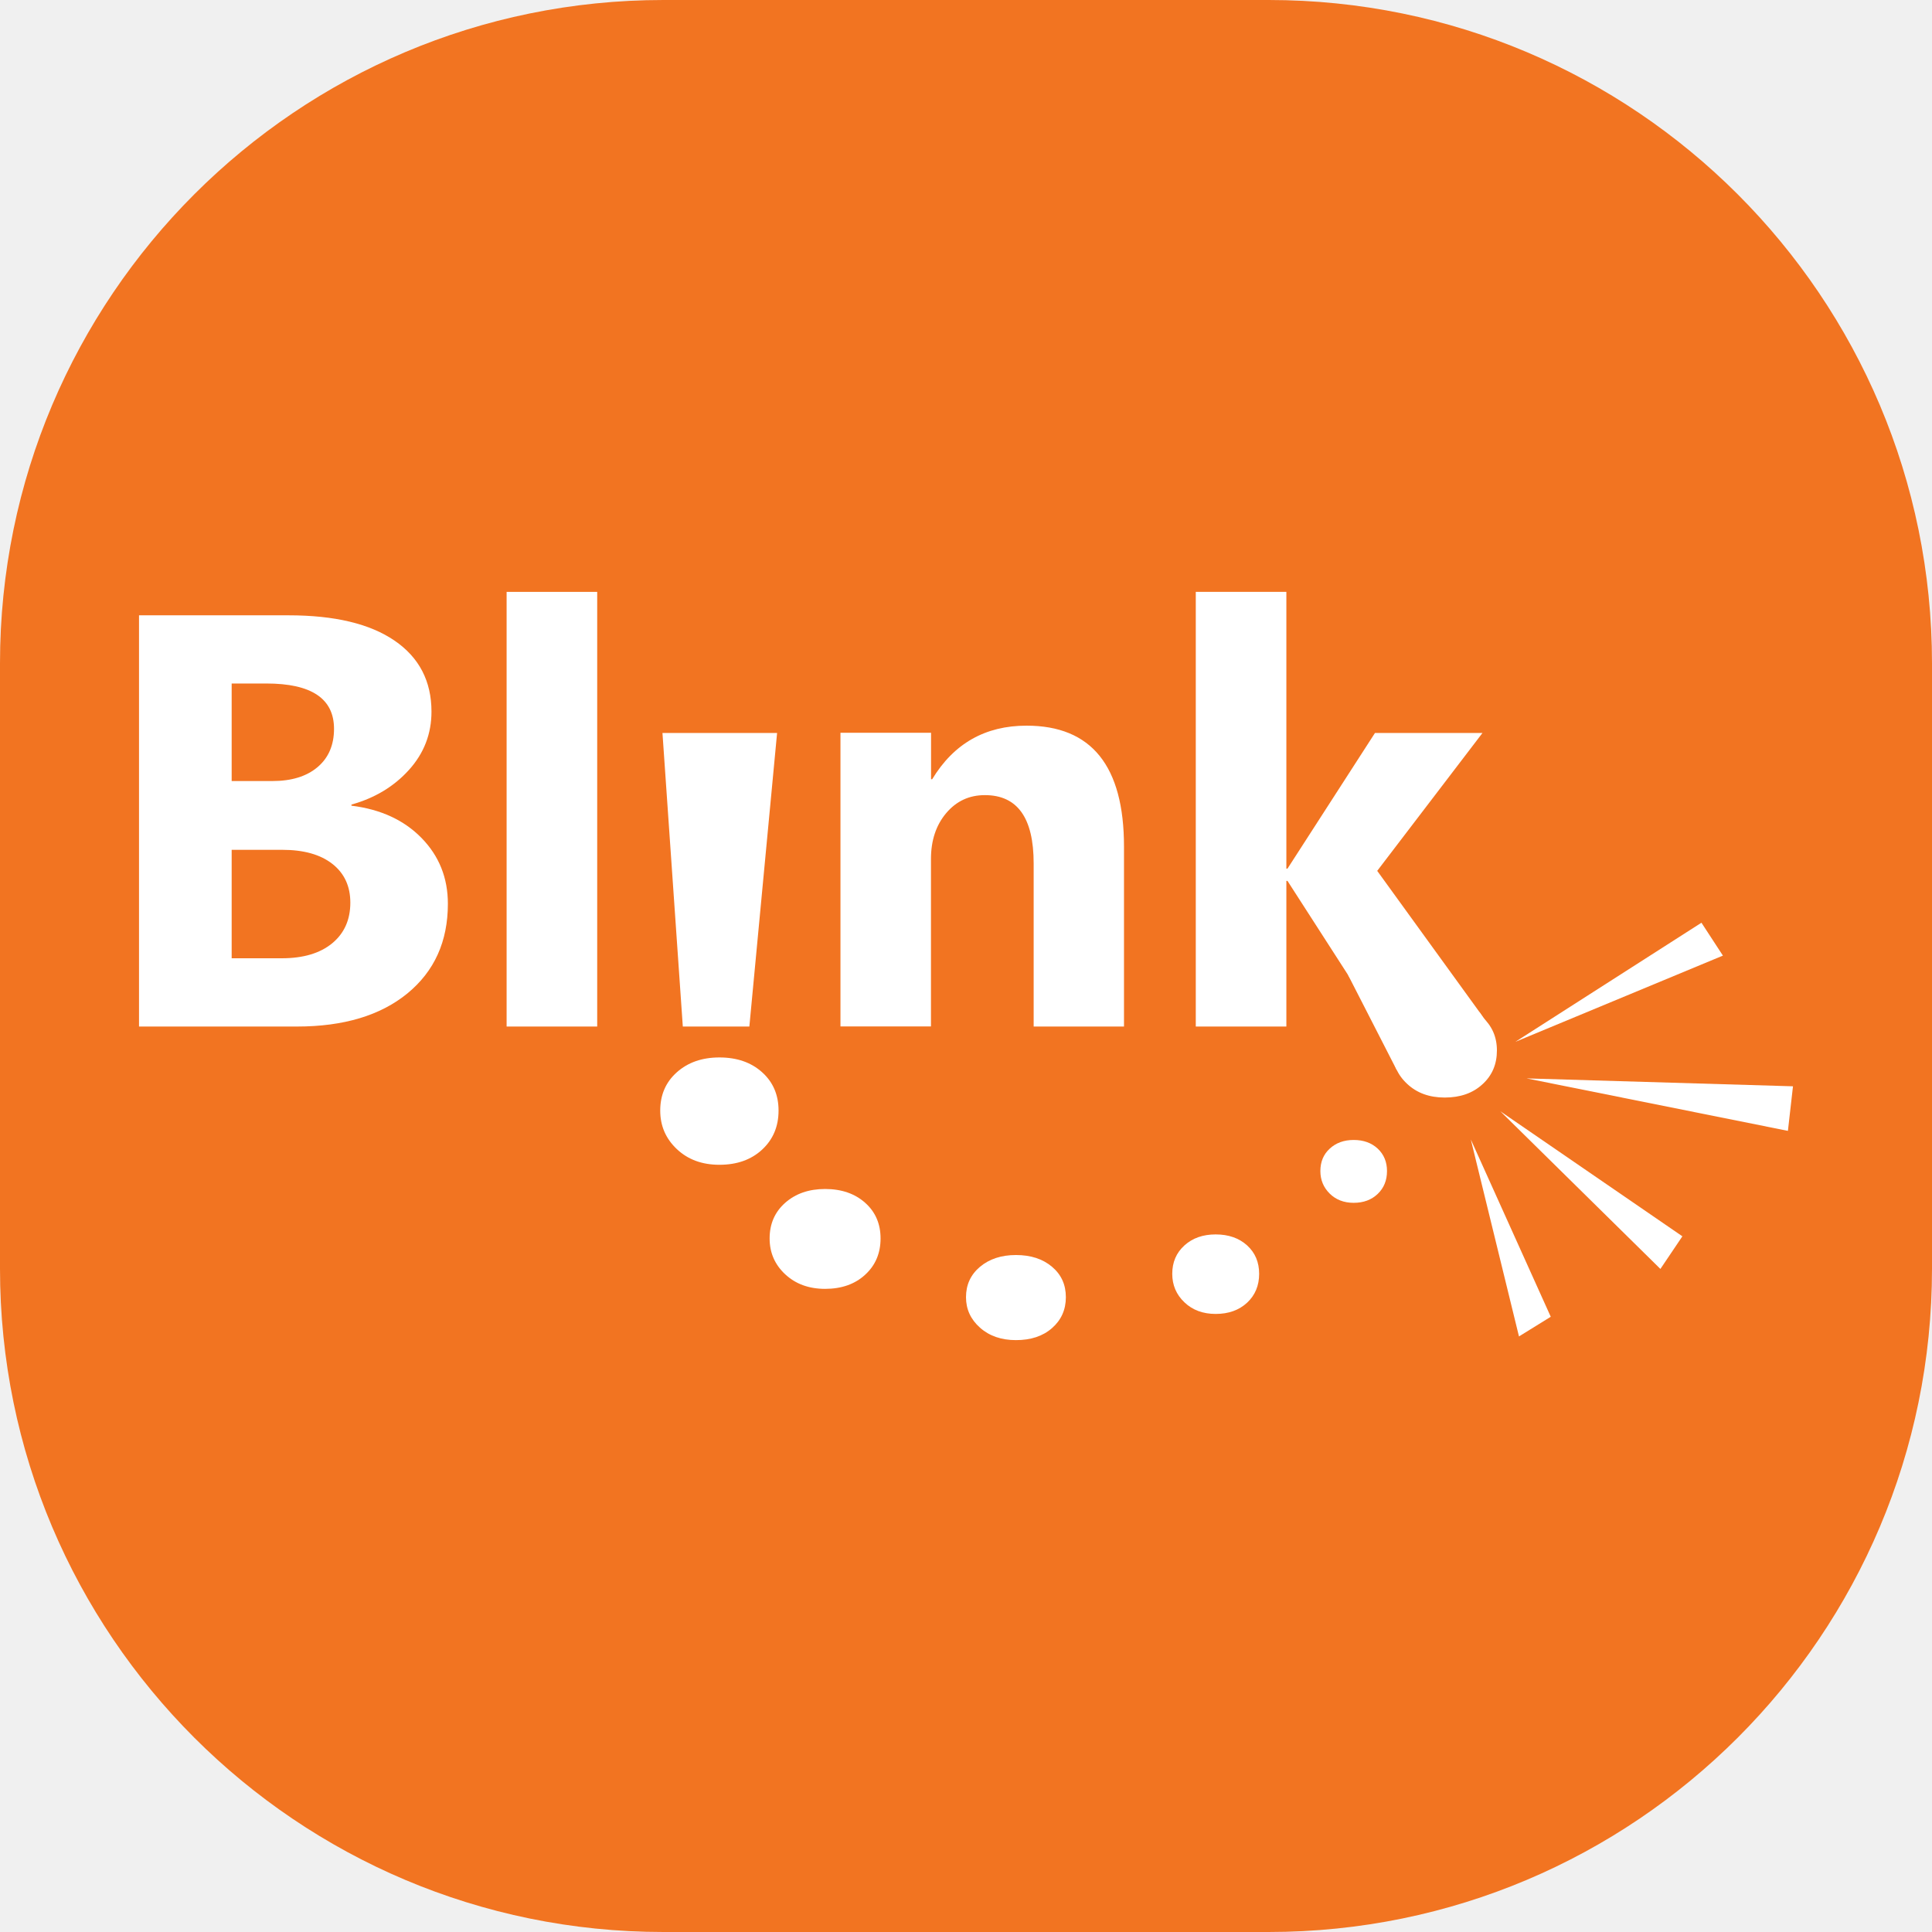
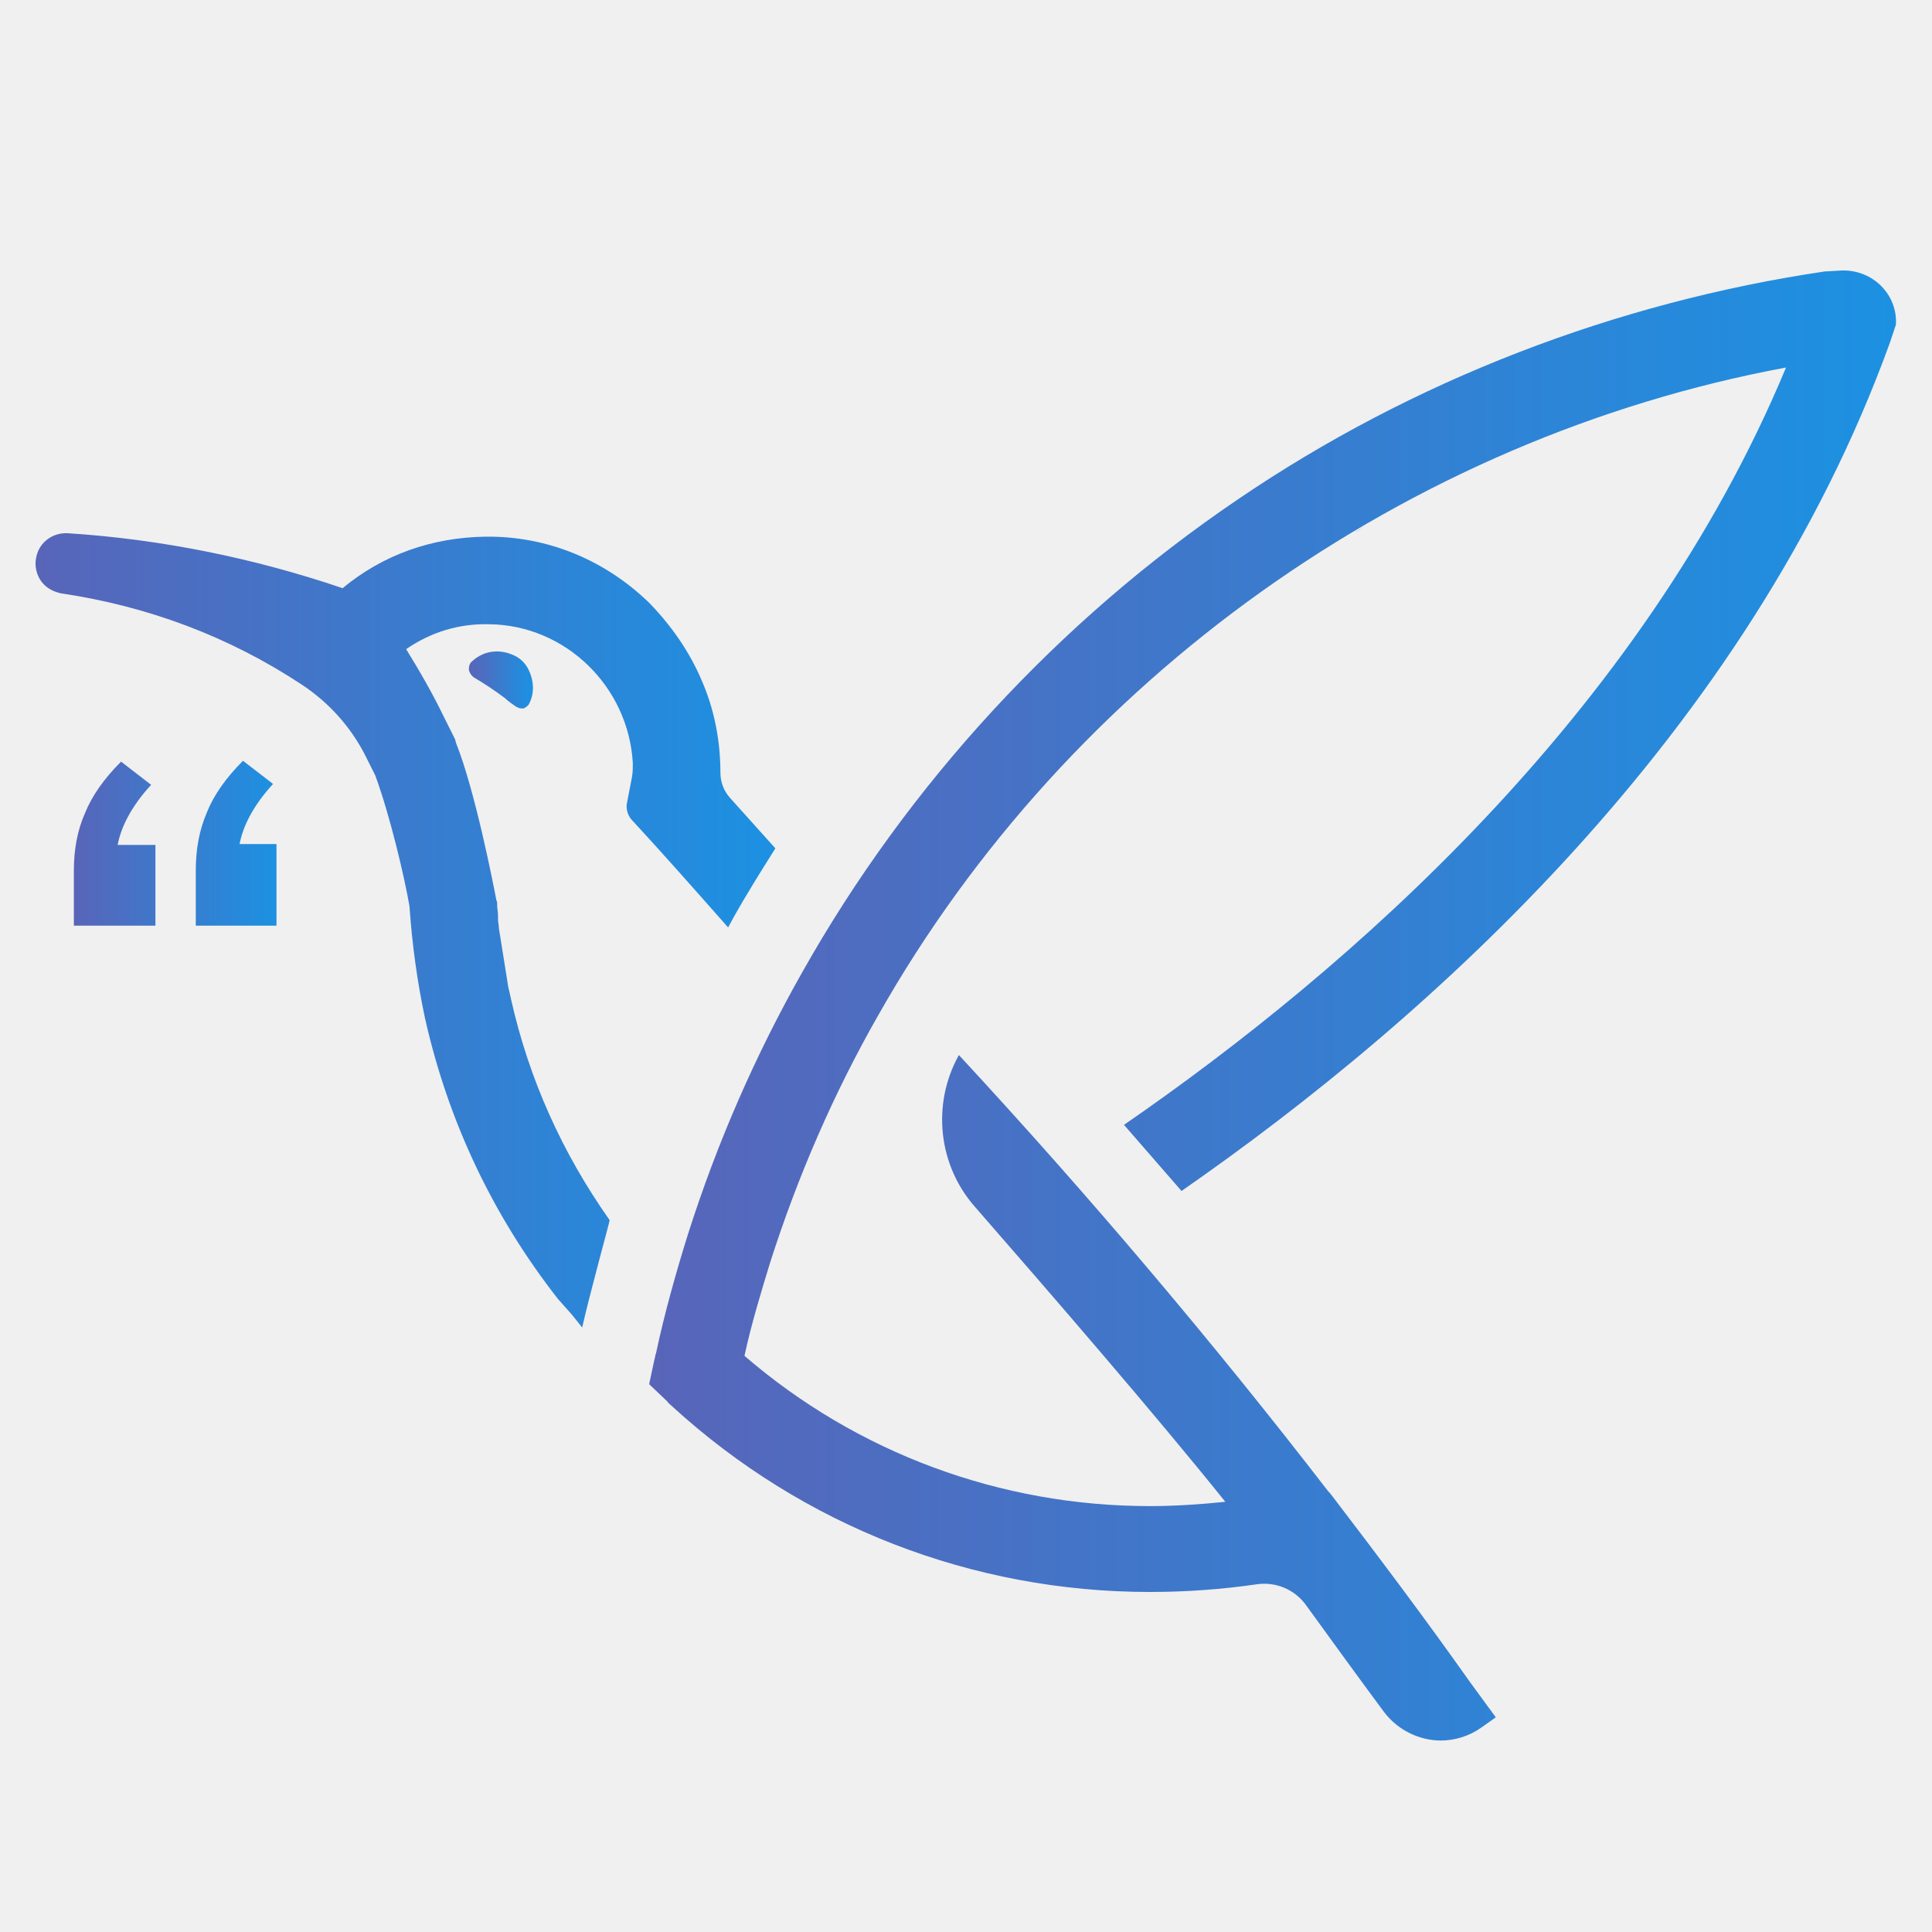
<svg xmlns="http://www.w3.org/2000/svg" version="1.1" id="Layer_1" x="0px" y="0px" viewBox="0 0 225 225" style="enable-background:new 0 0 225 225;" xml:space="preserve">
  <style type="text/css">
- 	.st0{fill:#F27421;}
- 	.st1{fill:#FFFFFF;}
+ 	.st0{fill:url(#SVGID_1_);}
+ 	.st1{fill:url(#SVGID_00000116199118482740235860000002191082686274657469_);}
+ 	.st2{fill:url(#SVGID_00000139271857939452842080000011543022795322475684_);}
+ 	.st3{fill:url(#SVGID_00000024697420916250969570000016022574979334274717_);}
+ 	.st4{fill:url(#SVGID_00000064321091097559792930000010130771077523256467_);}
+ 	.st5{fill:url(#SVGID_00000054245878012675582110000013936855651554812599_);}
</style>
  <g>
    <g>
-       <path class="st0" d="M147.74,225H77.26C34.59,225,0,190.41,0,147.74l0-70.49C0,34.59,34.59,0,77.26,0l70.49,0    C190.41,0,225,34.59,225,77.26v70.49C225,190.41,190.41,225,147.74,225z" />
+       <g>
+         <g>
+           <g>
+             <linearGradient id="SVGID_1_" gradientUnits="userSpaceOnUse" x1="157.856" y1="164.35" x2="158.894" y2="164.35" gradientTransform="matrix(1 0 0 -1 0 226)">
+               <stop offset="0" style="stop-color:#5865B9" />
+               <stop offset="1" style="stop-color:#1C91E2" />
+             </linearGradient>
+             <path class="st0" d="M158.8,61.4c-0.3,0.2-0.7,0.4-1,0.6C158.2,61.8,158.5,61.6,158.8,61.4C158.9,61.4,158.8,61.4,158.8,61.4z" />
+             <linearGradient id="SVGID_00000159435975775544611770000005284370467728314534_" gradientUnits="userSpaceOnUse" x1="75.626" y1="108.951" x2="220.836" y2="108.951" gradientTransform="matrix(1 0 0 -1 0 226)">
+               <stop offset="0" style="stop-color:#5865B9" />
+               <stop offset="1" style="stop-color:#1C91E2" />
+             </linearGradient>
+             <path style="fill:url(#SVGID_00000159435975775544611770000005284370467728314534_);" d="M220.8,37.8L220.8,37.8l-0.1,0.3       c-0.2,0.6-0.4,1.2-0.6,1.8c-16.5,45.6-53.7,78.8-82.5,98.8l-6.7-7.7c26.1-18,60.3-47.8,77.1-88.2       C163.9,51,124.5,79,102.3,118.2c-5.2,9.1-9.4,18.8-12.6,28.8c-1.1,3.6-2.2,7.2-3,10.9c13.1,11.3,29.8,17.5,47.2,17.5       c2.9,0,5.9-0.2,8.8-0.5c-8.1-10.1-20.3-24.2-29.2-34.4c-4.2-4.8-5-11.8-1.9-17.5c0,0,0-0.1,0.1-0.1c15,16.2,29.5,33.3,43,50.8       l0,0c0.1,0.1,0.1,0.1,0.2,0.2c5.5,7.2,11,14.5,16.3,22l3,4.1l-1.7,1.2c-1.4,1-3.1,1.5-4.7,1.5c-2.5,0-5-1.2-6.6-3.3       c-2.6-3.5-6.3-8.6-9.2-12.6c-1.3-1.7-3.4-2.6-5.6-2.3c-4.1,0.6-8.3,0.9-12.5,0.9c-20.7,0-40.4-7.7-55.6-21.6       c-0.2-0.2-0.5-0.4-0.6-0.6l-2.1-2l0.6-2.8c0.1-0.3,0.1-0.6,0.2-0.8c1-4.7,2.3-9.3,3.7-13.8c3.4-10.7,7.9-21,13.4-30.7       c12.3-21.8,29.8-40.8,50.6-54.9c20.4-13.9,44.1-23,68.5-26.6h0.2l1.7-0.1C218.1,31.4,221,34.3,220.8,37.8z" />
+           </g>
+           <g>
+             <linearGradient id="SVGID_00000143590917314077018450000013971787455051186340_" gradientUnits="userSpaceOnUse" x1="54.942" y1="146.784" x2="61.627" y2="146.784" gradientTransform="matrix(1 0 0 -1 0 226)">
+               <stop offset="0" style="stop-color:#5865B9" />
+               <stop offset="1" style="stop-color:#1C91E2" />
+             </linearGradient>
+             <path style="fill:url(#SVGID_00000143590917314077018450000013971787455051186340_);" d="M59,81.1c0.4,0.3,0.9,0.6,1.3,1       c0.3,0.2,0.7,0.1,0.9-0.2c0.6-1.1,0.7-2.5-0.2-3.9c-0.3-0.5-0.6-0.8-1.1-1.1c-1.8-1-3.6-0.6-4.7,0.5c-0.4,0.4-0.3,1.1,0.2,1.4       C56.5,79.4,57.8,80.2,59,81.1z" />
+             <linearGradient id="SVGID_00000177457699337433871040000016650058079002075266_" gradientUnits="userSpaceOnUse" x1="54.577" y1="146.866" x2="61.991" y2="146.866" gradientTransform="matrix(1 0 0 -1 0 226)">
+               <stop offset="0" style="stop-color:#5865B9" />
+               <stop offset="1" style="stop-color:#1C91E2" />
+             </linearGradient>
+             <path style="fill:url(#SVGID_00000177457699337433871040000016650058079002075266_);" d="M60.7,82.5c-0.2,0-0.4-0.1-0.6-0.2       c-0.4-0.3-0.9-0.6-1.3-1l0,0c-1.2-0.9-2.4-1.7-3.6-2.4c-0.3-0.2-0.5-0.5-0.6-0.9c0-0.4,0.1-0.8,0.4-1c1.4-1.3,3.4-1.5,5.2-0.5       c0.5,0.3,0.9,0.7,1.2,1.2c0.8,1.4,0.9,3,0.2,4.3c-0.1,0.2-0.4,0.4-0.6,0.5C60.8,82.5,60.7,82.5,60.7,82.5z M59.2,80.8       c0.4,0.3,0.9,0.6,1.3,1c0,0,0.1,0.1,0.2,0c0,0,0.1,0,0.1-0.1c0.6-1.1,0.5-2.4-0.1-3.6c-0.2-0.4-0.6-0.7-1-0.9       c-1.8-1-3.4-0.4-4.3,0.4c-0.1,0.1-0.2,0.3-0.2,0.4c0,0.2,0.1,0.3,0.2,0.4C56.8,79.1,58,79.9,59.2,80.8L59.2,80.8z" />
+           </g>
+         </g>
+       </g>
+       <g>
+         <linearGradient id="SVGID_00000108281129821583353060000007151567775372182187_" gradientUnits="userSpaceOnUse" x1="8.651" y1="127.85" x2="32.182" y2="127.85" gradientTransform="matrix(1 0 0 -1 0 226)">
+           <stop offset="0" style="stop-color:#5865B9" />
+           <stop offset="1" style="stop-color:#1C91E2" />
+         </linearGradient>
+         <path style="fill:url(#SVGID_00000108281129821583353060000007151567775372182187_);" d="M18.1,98.4v9.4H8.6v-6.4     c0-2.4,0.4-4.7,1.3-6.7c0.8-2,2.2-4,4.2-6l3.5,2.7c-2.3,2.5-3.5,4.9-3.9,7H18.1z M32.2,98.4v9.4h-9.4v-6.4c0-2.5,0.4-4.7,1.3-6.8     c0.8-2,2.2-4,4.2-6l3.5,2.7c-2.3,2.5-3.5,4.9-3.9,7h4.3V98.4z" />
+       </g>
    </g>
-     <g>
-       <polygon class="st1" points="177.78,125.59 208.81,126.51 208.22,131.7   " />
-       <polyline class="st1" points="193.37,147.78 174.73,129.42 195.93,143.98   " />
-       <polyline class="st1" points="200.65,111.29 176.48,121.33 198.15,107.46   " />
-       <polyline class="st1" points="176.9,155.64 171.29,132.7 180.6,153.35   " />
-       <path class="st1" d="M16.19,119.55V71.66h17.43c5.34,0,9.45,0.98,12.32,2.94c2.87,1.96,4.31,4.72,4.31,8.28    c0,2.58-0.87,4.84-2.62,6.78c-1.75,1.94-3.98,3.28-6.7,4.04v0.13c3.41,0.42,6.13,1.68,8.17,3.77c2.04,2.09,3.06,4.64,3.06,7.65    c0,4.39-1.57,7.86-4.71,10.44c-3.14,2.57-7.43,3.86-12.86,3.86H16.19z M26.98,79.61v11.35h4.74c2.23,0,3.98-0.54,5.26-1.62    c1.28-1.08,1.92-2.57,1.92-4.46c0-3.52-2.63-5.28-7.88-5.28H26.98z M26.98,98.98v12.62h5.84c2.49,0,4.45-0.58,5.86-1.74    c1.41-1.16,2.12-2.74,2.12-4.74c0-1.91-0.7-3.42-2.09-4.51c-1.39-1.09-3.33-1.64-5.83-1.64H26.98z" />
-       <path class="st1" d="M69.56,119.55H59V68.93h10.55V119.55z" />
-       <path class="st1" d="M83.78,135.65c-2.02,0-3.67-0.61-4.96-1.83c-1.29-1.22-1.93-2.71-1.93-4.48c0-1.82,0.64-3.31,1.93-4.46    c1.29-1.15,2.94-1.73,4.96-1.73c2.05,0,3.71,0.58,4.98,1.73c1.28,1.15,1.91,2.64,1.91,4.46c0,1.85-0.64,3.36-1.91,4.54    C87.49,135.06,85.83,135.65,83.78,135.65z" />
-       <path class="st1" d="M96.09,150.1c-1.89,0-3.44-0.57-4.65-1.7c-1.21-1.13-1.81-2.52-1.81-4.17c0-1.69,0.6-3.08,1.81-4.15    c1.21-1.07,2.76-1.61,4.65-1.61c1.92,0,3.47,0.54,4.67,1.61c1.2,1.07,1.79,2.46,1.79,4.15c0,1.72-0.6,3.13-1.79,4.22    C99.57,149.55,98.01,150.1,96.09,150.1z" />
-       <path class="st1" d="M118.32,156.07c-1.7,0-3.1-0.48-4.19-1.45c-1.09-0.97-1.63-2.15-1.63-3.55c0-1.44,0.54-2.62,1.63-3.54    c1.09-0.91,2.48-1.37,4.19-1.37c1.73,0,3.13,0.46,4.2,1.37c1.08,0.91,1.61,2.09,1.61,3.54c0,1.46-0.54,2.66-1.61,3.6    C121.45,155.61,120.05,156.07,118.32,156.07z" />
-       <path class="st1" d="M141.58,153.02c-1.48,0-2.7-0.45-3.64-1.35c-0.95-0.9-1.42-2.01-1.42-3.32c0-1.35,0.47-2.45,1.42-3.31    c0.95-0.86,2.16-1.28,3.64-1.28c1.5,0,2.72,0.43,3.66,1.28c0.94,0.86,1.4,1.96,1.4,3.31c0,1.37-0.47,2.49-1.4,3.36    C144.3,152.58,143.08,153.02,141.58,153.02z" />
-       <path class="st1" d="M157.65,140.08c-1.14,0-2.07-0.36-2.79-1.07c-0.72-0.71-1.09-1.59-1.09-2.63c0-1.07,0.36-1.94,1.09-2.61    s1.65-1.01,2.79-1.01c1.15,0,2.08,0.34,2.8,1.01c0.72,0.68,1.08,1.55,1.08,2.61c0,1.08-0.36,1.97-1.08,2.66    C159.73,139.73,158.8,140.08,157.65,140.08z" />
-       <path class="st1" d="M168.25,127.82c-1.78,0-3.24-0.53-4.37-1.59c-1.14-1.06-1.7-2.35-1.7-3.89c0-1.58,0.57-2.87,1.7-3.87    s2.59-1.5,4.37-1.5c1.8,0,3.27,0.5,4.39,1.5c1.12,1,1.69,2.29,1.69,3.87c0,1.6-0.56,2.92-1.69,3.94    C171.52,127.31,170.05,127.82,168.25,127.82z" />
-       <polygon class="st1" points="87.27,119.55 79.52,119.55 77.15,85.36 90.5,85.36   " />
-       <path class="st1" d="M130.9,119.55h-10.52v-19c0-5.3-1.89-7.95-5.68-7.95c-1.83,0-3.33,0.7-4.51,2.1    c-1.18,1.4-1.77,3.18-1.77,5.34v19.5H97.88v-34.2h10.55v5.41h0.13c2.52-4.16,6.18-6.24,10.99-6.24c7.57,0,11.35,4.7,11.35,14.09    V119.55z" />
-       <path class="st1" d="M173.52,119.55h-12.66l-10.92-16.96h-0.13v16.96h-10.55V68.93h10.55v32.23h0.13l10.19-15.8h12.52    l-12.26,16.06L173.52,119.55z" />
-       <polygon class="st1" points="156.98,113.52 162.66,124.61 173.38,119.52 172.32,117.9   " />
-     </g>
+     <linearGradient id="SVGID_00000173879881069629437670000003762697225460427908_" gradientUnits="userSpaceOnUse" x1="4.164" y1="117.653" x2="90.517" y2="117.653" gradientTransform="matrix(1 0 0 -1 0 226)">
+       <stop offset="0" style="stop-color:#5865B9" />
+       <stop offset="1" style="stop-color:#1C91E2" />
+     </linearGradient>
+     <path style="fill:url(#SVGID_00000173879881069629437670000003762697225460427908_);" d="M66.6,153.1l1.2,1.5   c0.9-4,3.2-12.3,3.2-12.5c-5.5-7.8-9.4-16.4-11.5-25.8c-0.1-0.5-0.2-0.9-0.3-1.3l-1.1-6.9c0-0.4-0.1-0.7-0.1-1v-0.5   c0-0.4-0.1-0.8-0.1-1.2c0-0.1,0-0.2,0-0.3l-0.1-0.3c-0.4-2.1-2.5-12.8-4.7-18.3L53,86.1l-1.3-2.6c-1.3-2.7-2.8-5.3-4.4-7.9   c2.9-2,6.2-3,9.7-2.9c8.8,0.1,16.2,7.2,16.7,16.2c0,0.5,0,1-0.1,1.6L73,93.6c-0.1,0.6,0.1,1.3,0.5,1.8l0,0c3.7,4,7.4,8.2,11.2,12.5   l0.1,0.1c0.2-0.4,0.4-0.7,0.6-1.1c1.5-2.7,3.2-5.4,4.9-8.1L85,92.9c-0.7-0.8-1.1-1.8-1.1-2.9l0,0c0-3.7-0.7-7.4-2.2-10.8   c-1.4-3.3-3.5-6.3-6-8.9c-5.2-5.1-12-7.9-19.2-7.8c-6.2,0.1-11.9,2.1-16.6,6c-10.3-3.5-21.1-5.7-32-6.4C6.1,62,4.5,63.2,4.2,65   C4,66,4.3,67,4.8,67.7c0.6,0.8,1.4,1.2,2.3,1.4c10.1,1.5,19.5,5,28,10.6c3.2,2.1,5.8,5,7.5,8.4l1.1,2.2c1.7,4.6,3.4,11.8,4,15.3   v0.1c0.3,4.3,0.9,8.7,1.8,12.9c2.7,12,7.9,23,15.5,32.7L66.6,153.1z" />
  </g>
</svg>
